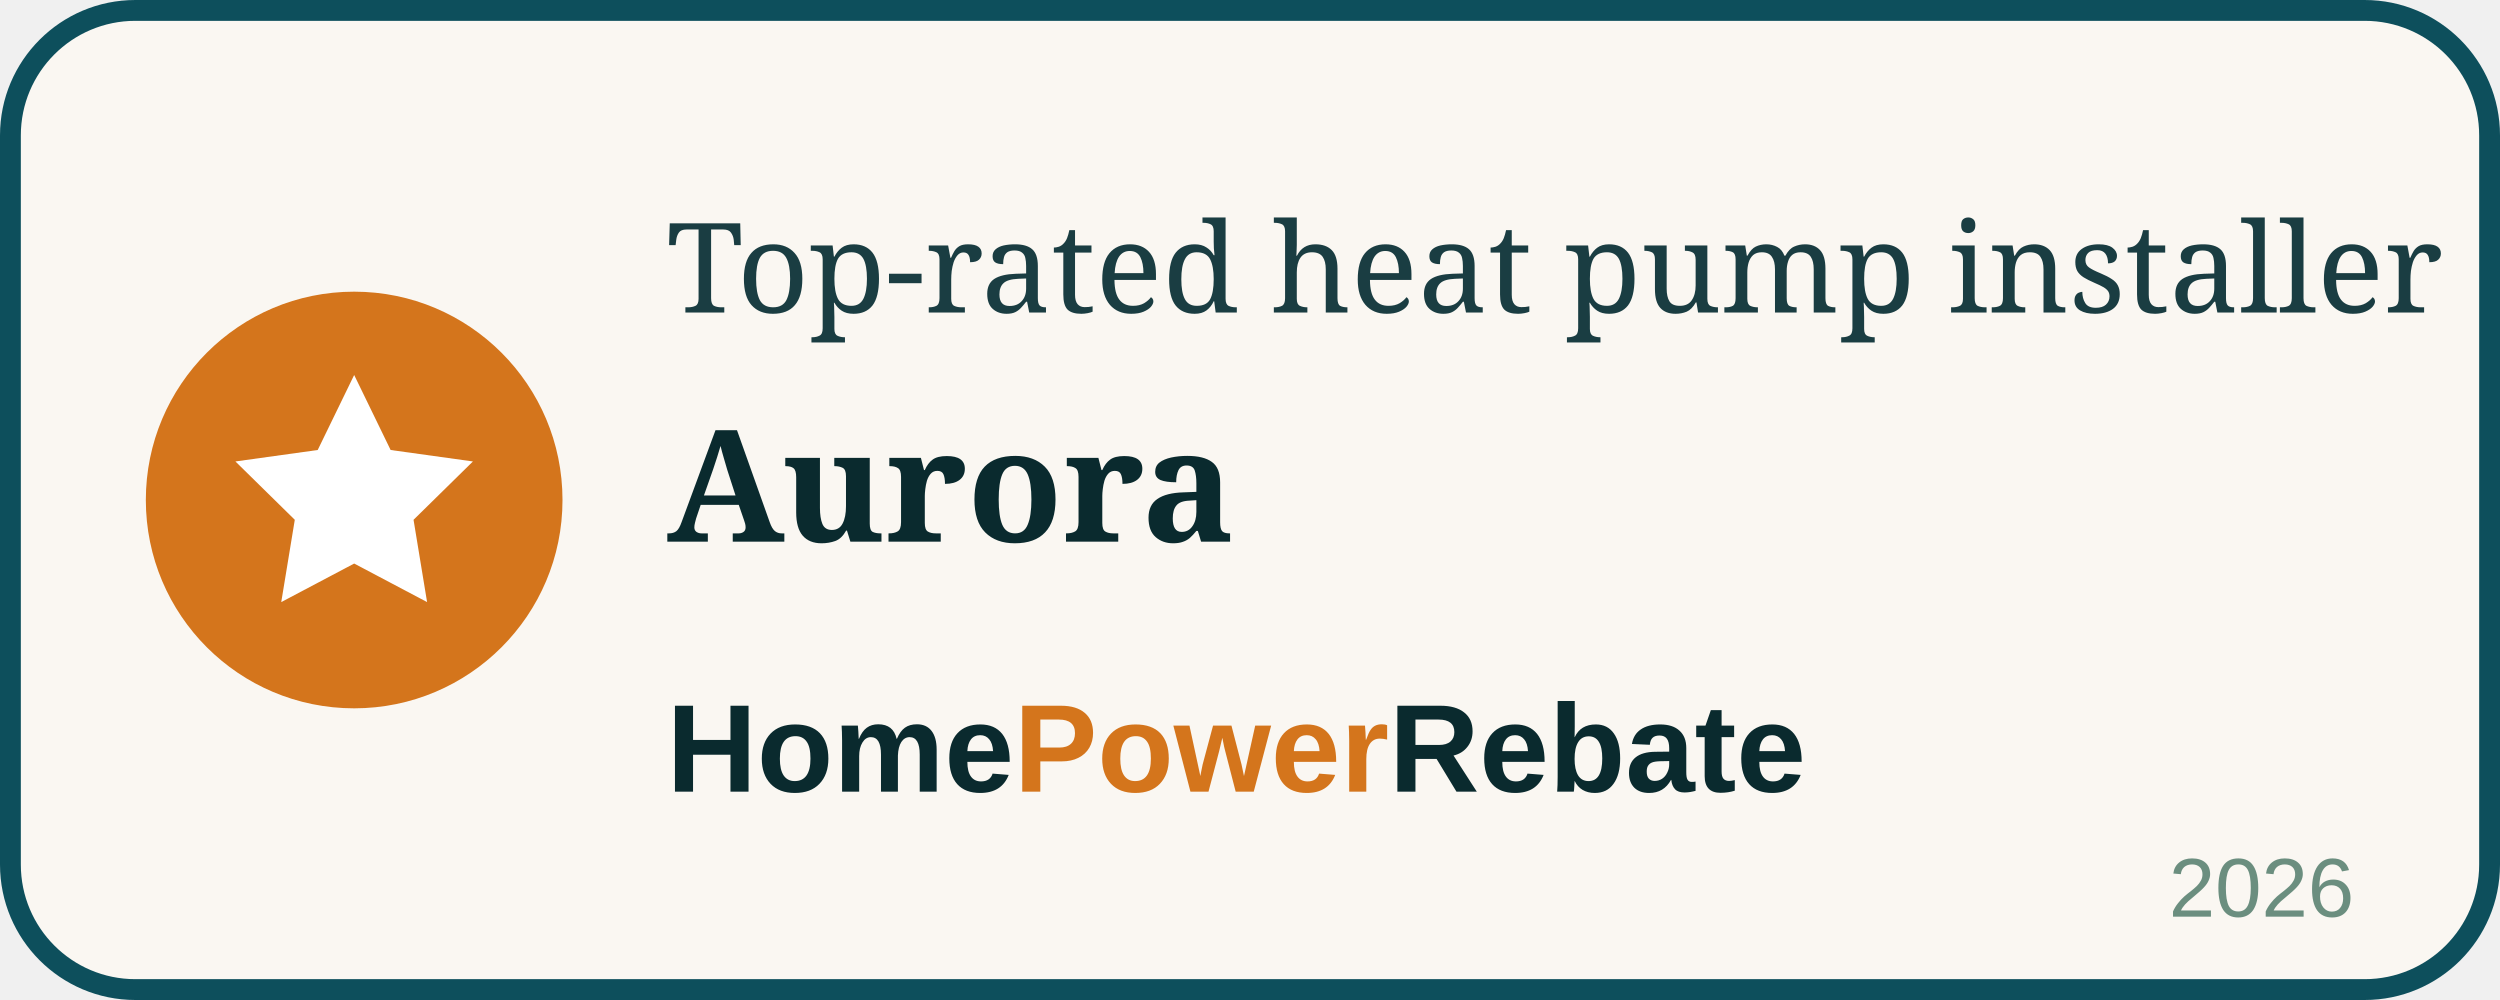
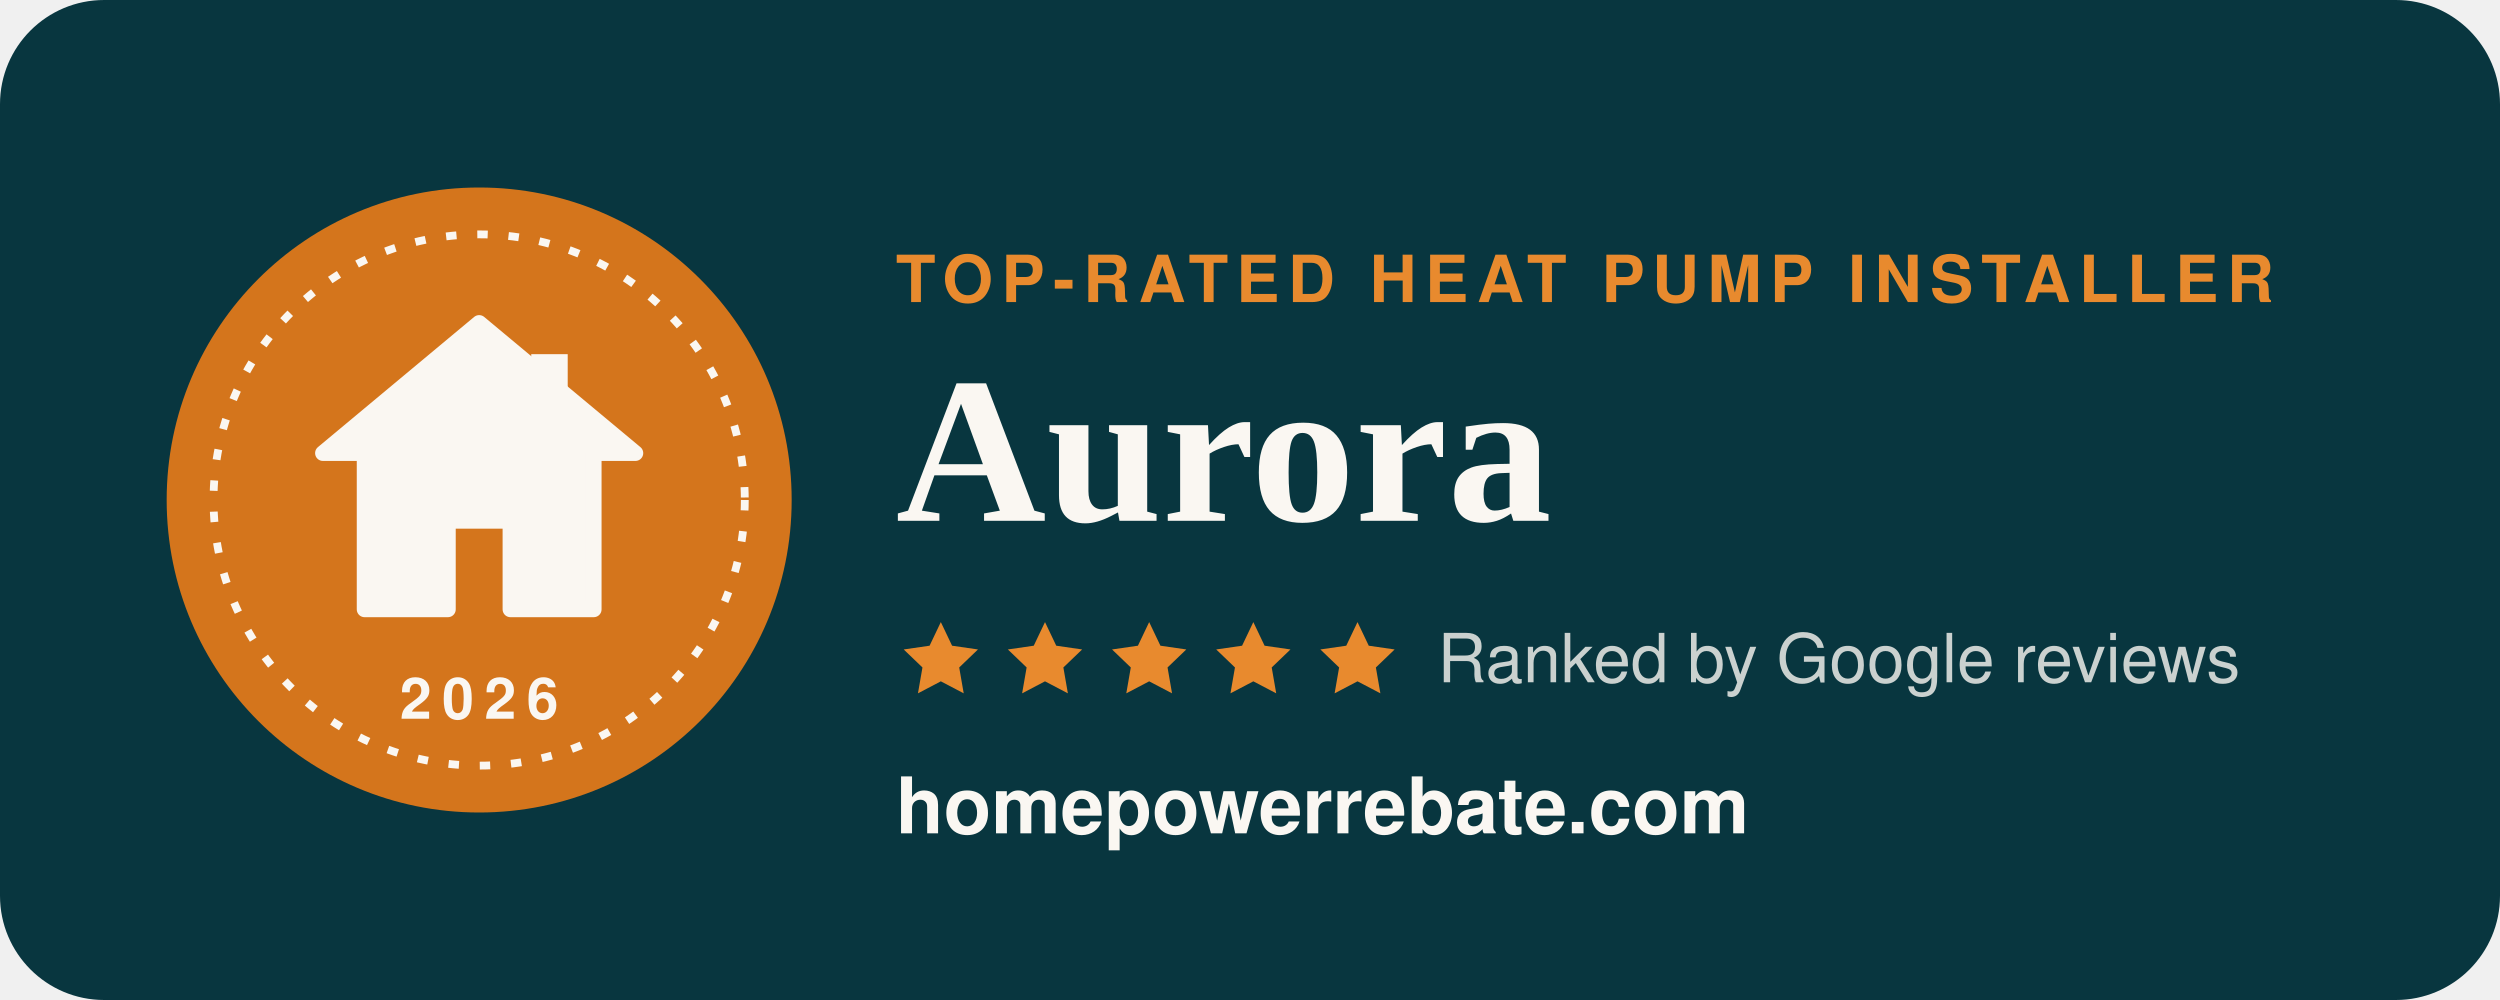
- <svg xmlns="http://www.w3.org/2000/svg" width="240" height="96" viewBox="0 0 240 96" role="img" aria-label="Top-rated heat pump installer in Aurora - HomePowerRebate">
-   <rect x="1" y="1" width="238" height="94" rx="12" fill="#faf7f2" stroke="#0d4f5c" stroke-width="2" />
-   <circle cx="34" cy="48" r="20" fill="#d4751c" />
-   <path d="M34 36l3.5 7.2 7.9 1.1-5.7 5.6 1.3 7.9-7-3.7-7 3.7 1.3-7.9-5.7-5.6 7.9-1.1z" fill="#fff" />
-   <text x="64" y="30" font-family="Georgia,serif" font-size="12" fill="#1a3d42">Top-rated heat pump installer</text>
-   <text x="64" y="52" font-family="Georgia,serif" font-size="15" font-weight="700" fill="#0a2a2e">Aurora</text>
-   <text x="64" y="76" font-family="Arial,sans-serif" font-size="12" font-weight="700" fill="#0a2a2e">Home<tspan fill="#d4751c">Power</tspan>Rebate</text>
-   <text x="226" y="88" font-family="Arial,sans-serif" font-size="8" fill="#6b8e7f" text-anchor="end">2026</text>
+ <svg xmlns="http://www.w3.org/2000/svg" width="480" height="192" viewBox="0 0 480 192" role="img" aria-label="Top-rated heat pump installer in Aurora, ranked by Google reviews - homepowerrebate.com">
+   <rect width="480" height="192" rx="20" fill="#08363f" />
+   <circle cx="92" cy="96" r="60" fill="#d4751c" />
+   <circle cx="92" cy="96" r="51" fill="none" stroke="#faf7f2" stroke-width="1.5" stroke-dasharray="2 4" />
+   <path d="M92 62L62 87h8v30h16V100h12v17h16V87h8z" fill="#faf7f2" stroke="#faf7f2" stroke-width="3" stroke-linejoin="round" />
+   <rect x="102" y="68" width="7" height="12" fill="#faf7f2" />
+   <text x="92" y="138" text-anchor="middle" font-family="Helvetica,Arial,sans-serif" font-size="11" font-weight="700" letter-spacing="2" fill="#faf7f2">2026</text>
+   <text x="172" y="58" font-family="Helvetica,Arial,sans-serif" font-size="12.5" font-weight="700" letter-spacing="1.6" fill="#e88a2e">TOP-RATED HEAT PUMP INSTALLER</text>
+   <text x="172" y="100" font-family="Georgia,'Times New Roman',serif" font-size="40" font-weight="700" fill="#faf7f2">Aurora</text>
+   <path transform="translate(172 118) scale(0.72)" d="M12 2l3 6.3 6.9 1-5 4.8 1.2 6.9L12 17.8 5.9 21l1.2-6.9-5-4.8 6.9-1z" fill="#e88a2e" />
+   <path transform="translate(192 118) scale(0.72)" d="M12 2l3 6.3 6.9 1-5 4.8 1.2 6.9L12 17.8 5.9 21l1.2-6.9-5-4.8 6.9-1z" fill="#e88a2e" />
+   <path transform="translate(212 118) scale(0.72)" d="M12 2l3 6.3 6.9 1-5 4.8 1.2 6.9L12 17.8 5.9 21l1.2-6.9-5-4.8 6.9-1z" fill="#e88a2e" />
+   <path transform="translate(232 118) scale(0.72)" d="M12 2l3 6.3 6.9 1-5 4.8 1.2 6.9L12 17.8 5.9 21l1.2-6.9-5-4.8 6.9-1z" fill="#e88a2e" />
+   <path transform="translate(252 118) scale(0.72)" d="M12 2l3 6.3 6.9 1-5 4.8 1.2 6.9L12 17.8 5.9 21l1.2-6.9-5-4.8 6.9-1z" fill="#e88a2e" />
+   <text x="276" y="131" font-family="Helvetica,Arial,sans-serif" font-size="13" fill="#faf7f2" fill-opacity="0.8">Ranked by Google reviews</text>
+   <text x="172" y="160" font-family="Helvetica,Arial,sans-serif" font-size="15" font-weight="700" fill="#faf7f2">homepowerrebate.com</text>
</svg>
